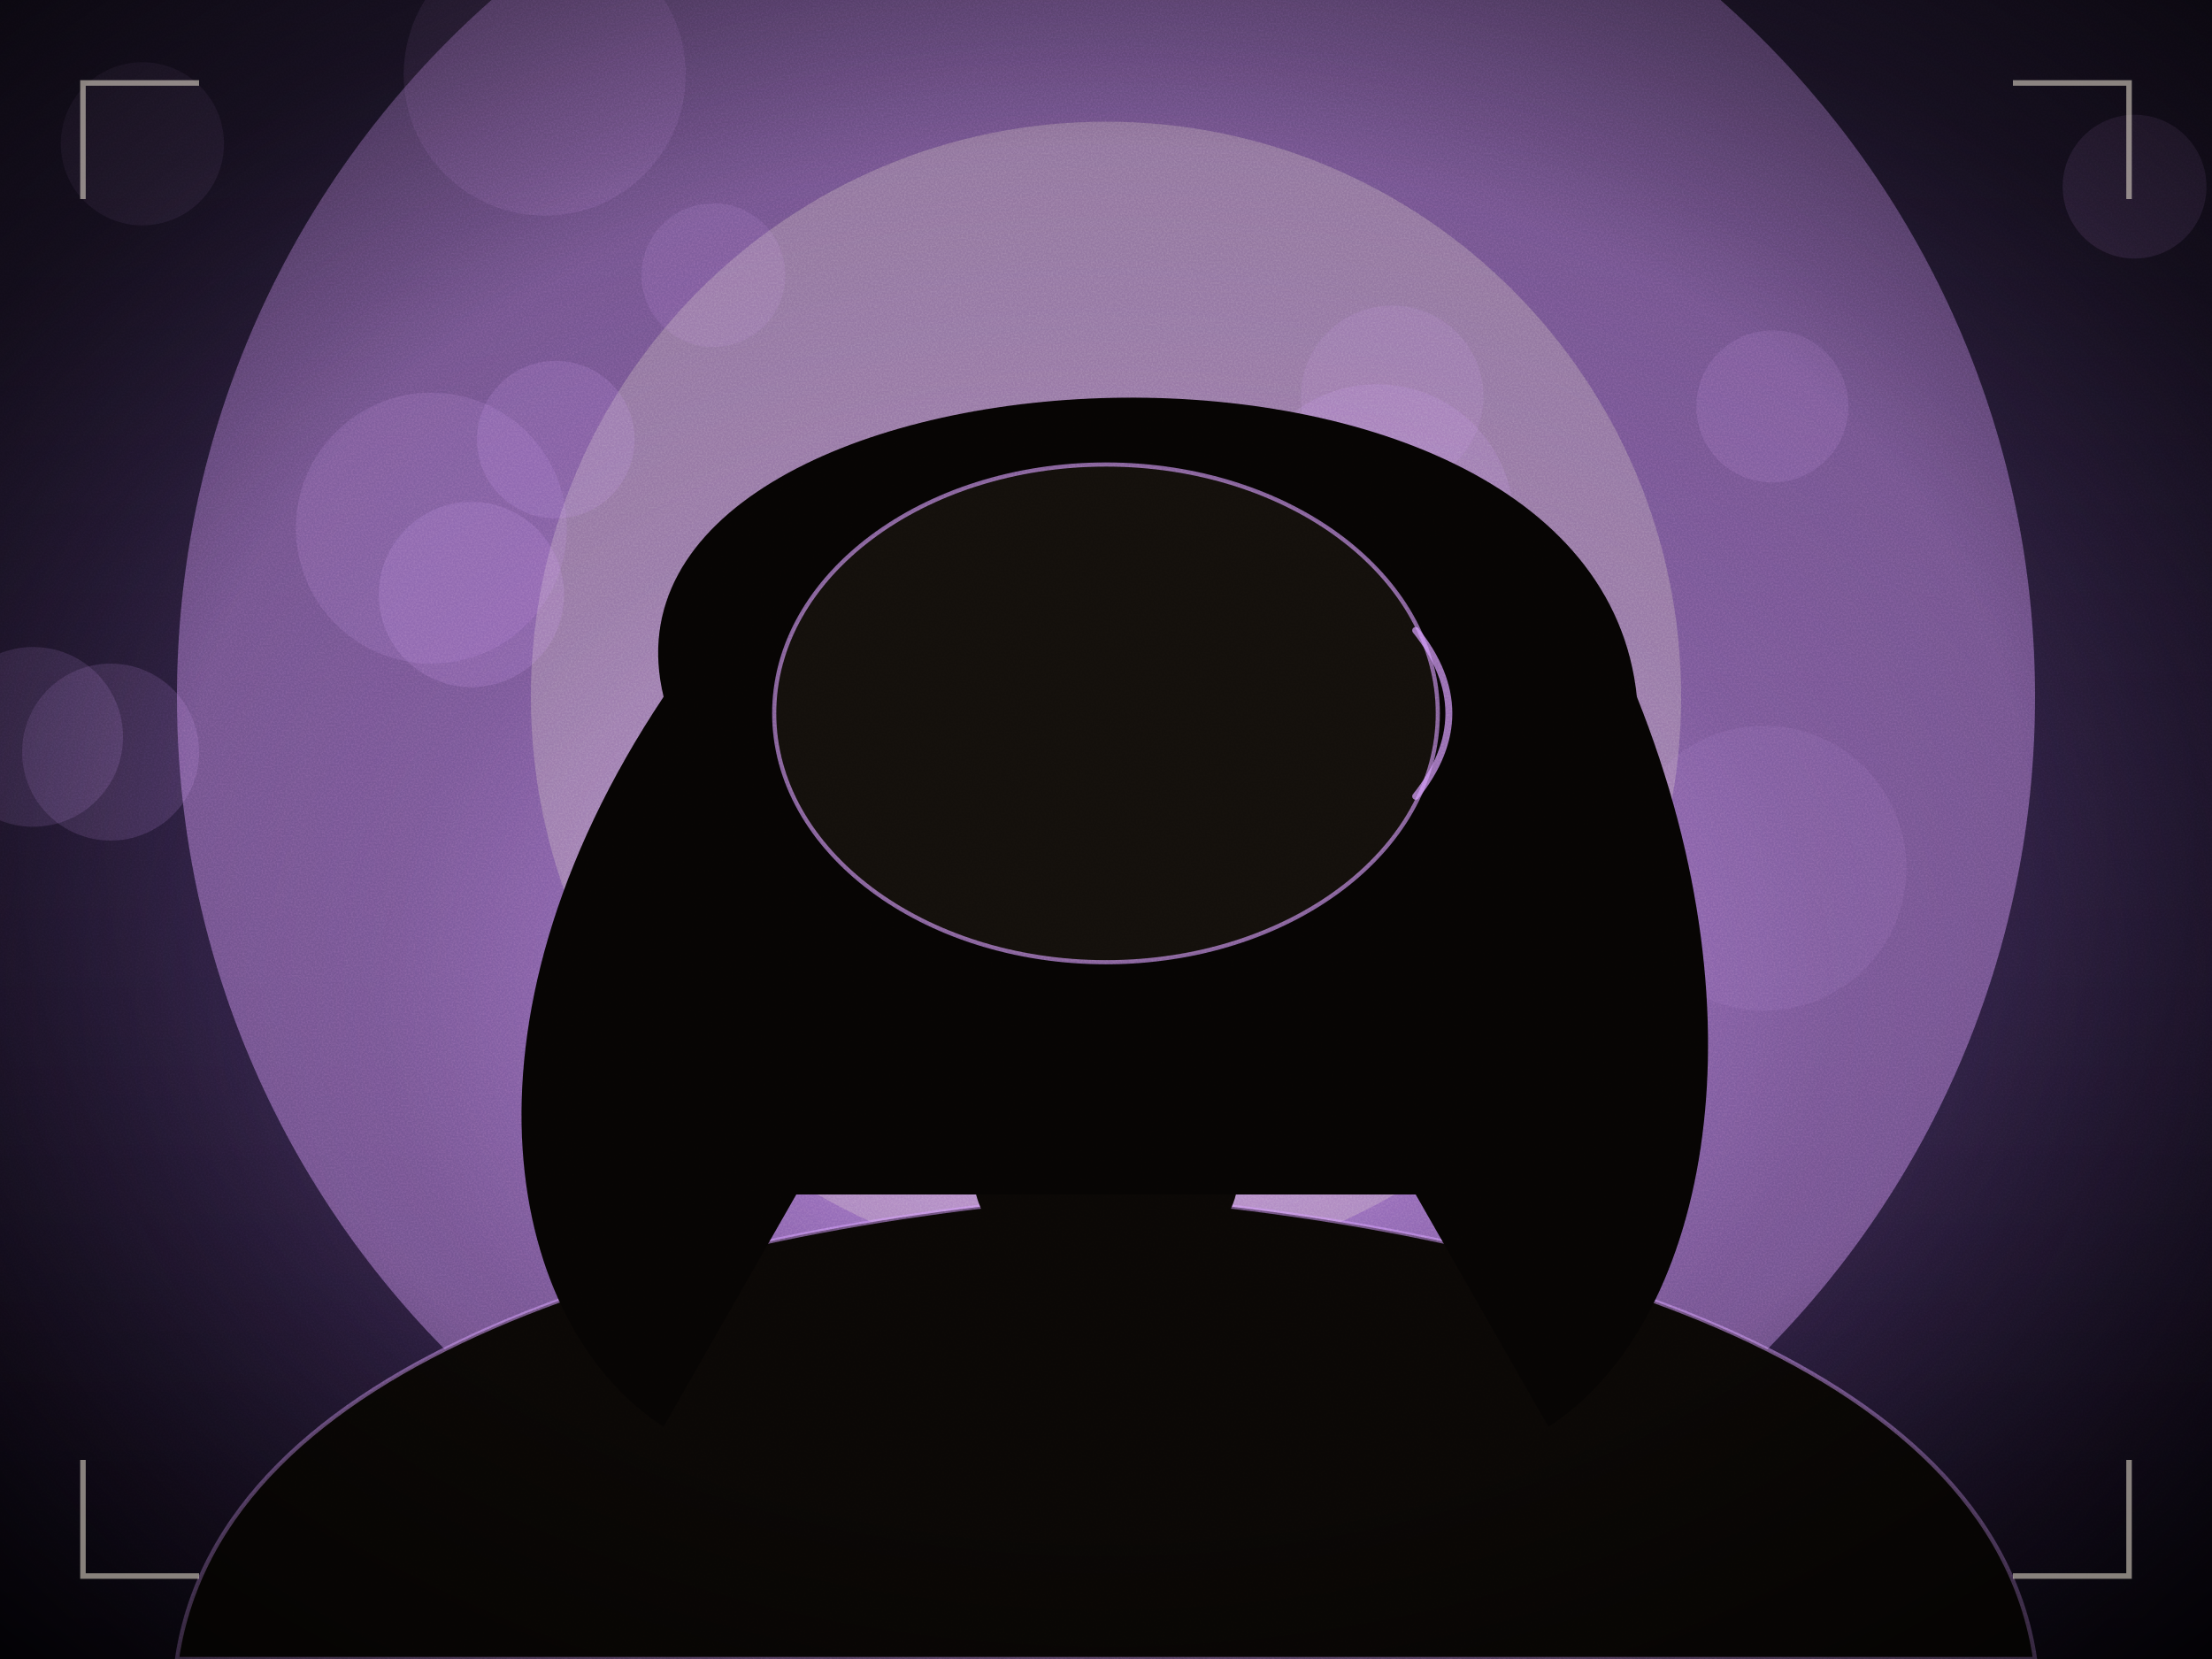
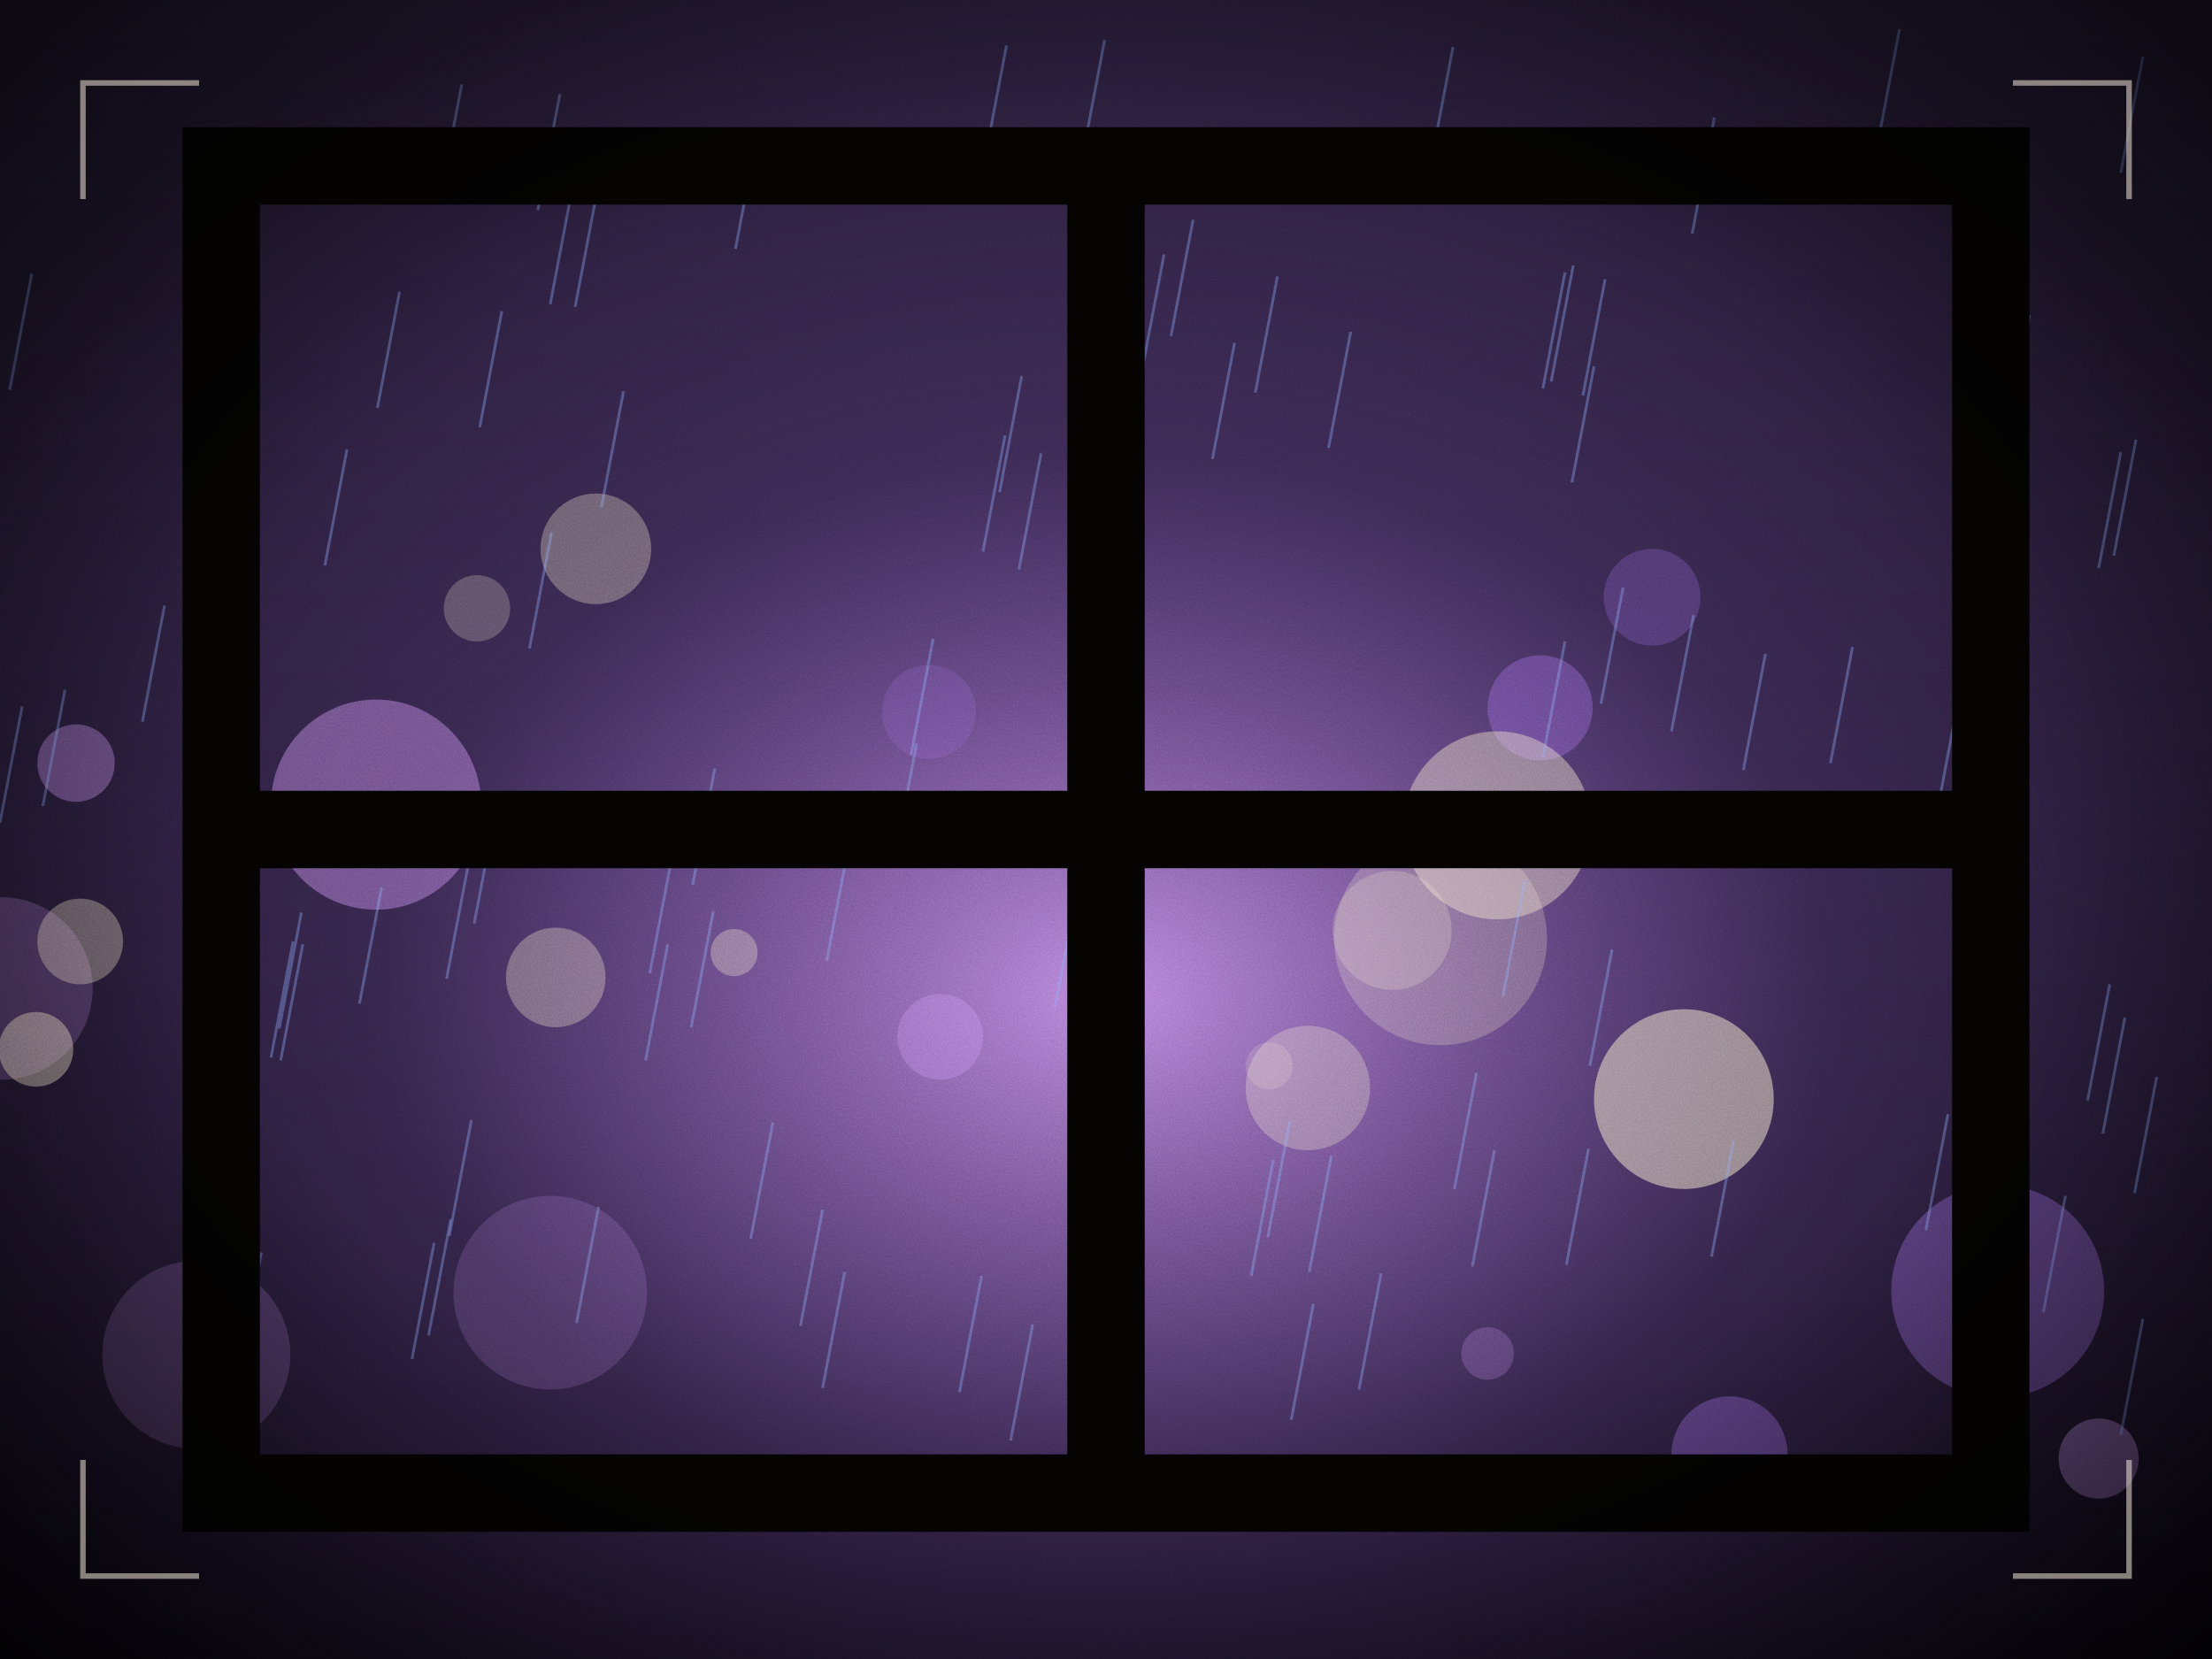
<svg xmlns="http://www.w3.org/2000/svg" width="1600" height="1200" viewBox="0 0 1600 1200" preserveAspectRatio="xMidYMid slice">
  <defs>
-     <linearGradient id="bg243014" x1="0" y1="0" x2="0" y2="1">
+     <linearGradient id="bg440999" x1="0" y1="0" x2="0" y2="1">
      <stop offset="0" stop-color="#241a33" />
      <stop offset="1" stop-color="#08050d" />
    </linearGradient>
-     <radialGradient id="gl243014" cx="50%" cy="60%" r="65%">
+     <radialGradient id="gl440999" cx="50%" cy="60%" r="65%">
      <stop offset="0" stop-color="#d9a0ff" stop-opacity=".85" />
      <stop offset=".5" stop-color="#a070e0" stop-opacity=".25" />
      <stop offset="1" stop-color="#a070e0" stop-opacity="0" />
    </radialGradient>
-     <radialGradient id="vg243014" cx="50%" cy="50%" r="75%">
+     <radialGradient id="vg440999" cx="50%" cy="50%" r="75%">
      <stop offset=".55" stop-color="#000" stop-opacity="0" />
      <stop offset="1" stop-color="#000" stop-opacity=".78" />
    </radialGradient>
-     <filter id="gr243014" x="0" y="0" width="100%" height="100%">
+     <filter id="bl440999" x="-10%" y="-10%" width="120%" height="120%">
+       <feGaussianBlur stdDeviation="3.2" />
+     </filter>
+     <filter id="bg2440999" x="-20%" y="-20%" width="140%" height="140%">
+       <feGaussianBlur stdDeviation="14" />
+     </filter>
+     <filter id="gr440999" x="0" y="0" width="100%" height="100%">
      <feTurbulence type="fractalNoise" baseFrequency=".8" numOctaves="2" seed="3" />
      <feColorMatrix values="0 0 0 0 1  0 0 0 0 .96  0 0 0 0 .88  0 0 0 .8 -.28" />
    </filter>
-     <filter id="ro243014" x="-5%" y="-5%" width="110%" height="110%">
+     <filter id="ro440999" x="-5%" y="-5%" width="110%" height="110%">
      <feTurbulence type="fractalNoise" baseFrequency=".02" numOctaves="3" seed="5" result="n" />
      <feDisplacementMap in="SourceGraphic" in2="n" scale="19.2" />
    </filter>
  </defs>
-   <rect width="1600" height="1200" fill="url(#bg243014)" />
-   <rect width="1600" height="1200" fill="url(#gl243014)" />
-   <circle cx="800.0" cy="504.0" r="672.0" fill="#d9a0ff" opacity=".42" />
-   <circle cx="800.0" cy="504.0" r="416.0" fill="#fff3d6" opacity=".22" />
-   <circle cx="402" cy="318" r="57" fill="#d9a0ff" opacity="0.15" />
-   <circle cx="996" cy="377" r="99" fill="#d9a0ff" opacity="0.15" />
-   <circle cx="1282" cy="294" r="55" fill="#d9a0ff" opacity="0.12" />
-   <circle cx="80" cy="544" r="64" fill="#d9a0ff" opacity="0.15" />
-   <circle cx="1276" cy="628" r="103" fill="#d9a0ff" opacity="0.08" />
-   <circle cx="312" cy="382" r="98" fill="#d9a0ff" opacity="0.13" />
-   <circle cx="516" cy="199" r="52" fill="#d9a0ff" opacity="0.11" />
-   <circle cx="103" cy="104" r="59" fill="#d9a0ff" opacity="0.10" />
-   <circle cx="24" cy="533" r="65" fill="#d9a0ff" opacity="0.15" />
-   <circle cx="1544" cy="135" r="52" fill="#d9a0ff" opacity="0.16" />
-   <circle cx="823" cy="404" r="82" fill="#d9a0ff" opacity="0.09" />
-   <circle cx="1007" cy="287" r="66" fill="#d9a0ff" opacity="0.12" />
-   <circle cx="394" cy="54" r="102" fill="#d9a0ff" opacity="0.12" />
-   <circle cx="341" cy="430" r="67" fill="#d9a0ff" opacity="0.16" />
-   <path d="M128.0 1200 C160.0 984 480.0 888.0 800.0 864.0 C1120.0 888.0 1440.0 984 1472.0 1200Z" fill="#0b0806" stroke="#d9a0ff" stroke-opacity=".5" stroke-width="3" />
-   <rect x="704.0" y="672" width="192.0" height="240.0" rx="64.0" fill="#0b0806" />
-   <path d="M480.0 504.0 C416.0 240.0 1152.0 192.0 1184.0 504.0 C1280.0 744.0 1232.0 960.0 1120.0 1032.0 L1024.0 864.0 L576.0 864.0 L480.0 1032.0 C368.0 960.0 320.0 744.0 480.0 504.0Z" fill="#070504" />
-   <ellipse cx="800.0" cy="516.0" rx="240.0" ry="180.0" fill="#14100c" stroke="#d9a0ff" stroke-opacity=".6" stroke-width="3" />
-   <path d="M1024.0 456.0 q48.0 60.0 0 120.0" fill="none" stroke="#d9a0ff" stroke-opacity=".7" stroke-width="5" stroke-linecap="round" />
-   <rect width="1600" height="1200" fill="url(#vg243014)" />
-   <rect width="1600" height="1200" filter="url(#gr243014)" opacity=".32" style="mix-blend-mode:overlay" />
+   <rect width="1600" height="1200" fill="url(#bg440999)" />
+   <rect width="1600" height="1200" fill="url(#gl440999)" />
+   <circle cx="402" cy="707" r="36" fill="#fff3d6" opacity="0.30" />
+   <circle cx="1251" cy="1052" r="42" fill="#a070e0" opacity="0.37" />
+   <circle cx="431" cy="397" r="40" fill="#fff3d6" opacity="0.29" />
+   <circle cx="1445" cy="934" r="77" fill="#a070e0" opacity="0.38" />
+   <circle cx="1195" cy="432" r="35" fill="#a070e0" opacity="0.26" />
+   <circle cx="672" cy="515" r="34" fill="#a070e0" opacity="0.21" />
+   <circle cx="531" cy="689" r="17" fill="#fff3d6" opacity="0.30" />
+   <circle cx="1518" cy="1055" r="29" fill="#d9a0ff" opacity="0.37" />
+   <circle cx="680" cy="750" r="31" fill="#d9a0ff" opacity="0.28" />
+   <circle cx="1007" cy="673" r="43" fill="#fff3d6" opacity="0.21" />
+   <circle cx="345" cy="440" r="24" fill="#fff3d6" opacity="0.22" />
+   <circle cx="1042" cy="679" r="77" fill="#fff3d6" opacity="0.22" />
+   <circle cx="156" cy="962" r="20" fill="#d9a0ff" opacity="0.40" />
+   <circle cx="946" cy="787" r="45" fill="#fff3d6" opacity="0.27" />
+   <circle cx="272" cy="582" r="76" fill="#d9a0ff" opacity="0.39" />
+   <circle cx="1" cy="715" r="66" fill="#d9a0ff" opacity="0.22" />
+   <circle cx="58" cy="681" r="31" fill="#fff3d6" opacity="0.33" />
+   <circle cx="26" cy="759" r="27" fill="#fff3d6" opacity="0.42" />
+   <circle cx="1114" cy="512" r="38" fill="#a070e0" opacity="0.39" />
+   <circle cx="1076" cy="979" r="19" fill="#d9a0ff" opacity="0.21" />
+   <circle cx="1218" cy="795" r="65" fill="#fff3d6" opacity="0.48" />
+   <circle cx="918" cy="771" r="17" fill="#fff3d6" opacity="0.16" />
+   <circle cx="1083" cy="597" r="68" fill="#fff3d6" opacity="0.39" />
+   <circle cx="398" cy="935" r="70" fill="#d9a0ff" opacity="0.16" />
+   <circle cx="142" cy="980" r="68" fill="#d9a0ff" opacity="0.19" />
+   <circle cx="55" cy="552" r="28" fill="#d9a0ff" opacity="0.35" />
+   <g stroke="#8fb3ff" stroke-opacity=".35" stroke-width="2">
+     <path d="M251 325 l-16 84" />
+     <path d="M185 474 l-16 84" />
+     <path d="M1132 197 l-16 84" />
+     <path d="M1340 468 l-16 84" />
+     <path d="M433 873 l-16 84" />
+     <path d="M1463 904 l-16 84" />
+     <path d="M1153 265 l-16 84" />
+     <path d="M486 620 l-16 84" />
+     <path d="M405 68 l-16 84" />
+     <path d="M1277 473 l-16 84" />
+     <path d="M341 810 l-16 84" />
+     <path d="M1254 825 l-16 84" />
+     <path d="M1560 779 l-16 84" />
+     <path d="M1494 865 l-16 84" />
+     <path d="M559 812 l-16 84" />
+     <path d="M119 438 l-16 84" />
+     <path d="M1550 954 l-16 84" />
+     <path d="M812 884 l-16 84" />
+     <path d="M334 61 l-16 84" />
+     <path d="M1081 832 l-16 84" />
+     <path d="M977 240 l-16 84" />
+     <path d="M753 328 l-16 84" />
+     <path d="M483 683 l-16 84" />
+     <path d="M1161 202 l-16 84" />
+     <path d="M165 473 l-16 84" />
+     <path d="M339 624 l-16 84" />
+     <path d="M1138 192 l-16 84" />
+     <path d="M1545 318 l-16 84" />
+     <path d="M1468 228 l-16 84" />
+     <path d="M921 839 l-16 84" />
+     <path d="M219 683 l-16 84" />
+     <path d="M451 283 l-16 84" />
+     <path d="M1149 831 l-16 84" />
+     <path d="M842 184 l-16 84" />
+     <path d="M16 511 l-16 84" />
+     <path d="M663 538 l-16 84" />
+     <path d="M779 645 l-16 84" />
+     <path d="M314 899 l-16 84" />
+     <path d="M1240 85 l-16 84" />
+     <path d="M189 906 l-16 84" />
+     <path d="M23 198 l-16 84" />
+     <path d="M1374 21 l-16 84" />
+     <path d="M933 811 l-16 84" />
+     <path d="M1068 776 l-16 84" />
+     <path d="M414 136 l-16 84" />
+     <path d="M359 584 l-16 84" />
+     <path d="M893 248 l-16 84" />
+     <path d="M999 921 l-16 84" />
+     <path d="M363 225 l-16 84" />
+     <path d="M675 462 l-16 84" />
+     <path d="M1225 445 l-16 84" />
+     <path d="M47 499 l-16 84" />
+     <path d="M1534 327 l-16 84" />
+     <path d="M1051 34 l-16 84" />
+     <path d="M1103 637 l-16 84" />
+     <path d="M548 96 l-16 84" />
+     <path d="M517 556 l-16 84" />
+     <path d="M863 159 l-16 84" />
+     <path d="M614 611 l-16 84" />
+     <path d="M1537 736 l-16 84" />
+     <path d="M727 315 l-16 84" />
+     <path d="M950 943 l-16 84" />
+     <path d="M1409 806 l-16 84" />
+     <path d="M218 660 l-16 84" />
+     <path d="M924 200 l-16 84" />
+     <path d="M289 211 l-16 84" />
+     <path d="M1166 687 l-16 84" />
+     <path d="M799 29 l-16 84" />
+     <path d="M326 882 l-16 84" />
+     <path d="M963 836 l-16 84" />
+     <path d="M1550 41 l-16 84" />
+     <path d="M595 875 l-16 84" />
+     <path d="M710 923 l-16 84" />
+     <path d="M1450 504 l-16 84" />
+     <path d="M1465 765 l-16 84" />
+     <path d="M432 138 l-16 84" />
+     <path d="M212 681 l-16 84" />
+     <path d="M1132 464 l-16 84" />
+     <path d="M167 583 l-16 84" />
+     <path d="M1413 525 l-16 84" />
+     <path d="M1526 712 l-16 84" />
+     <path d="M739 272 l-16 84" />
+     <path d="M747 958 l-16 84" />
+     <path d="M728 33 l-16 84" />
+     <path d="M1174 425 l-16 84" />
+     <path d="M611 920 l-16 84" />
+     <path d="M516 659 l-16 84" />
+     <path d="M399 385 l-16 84" />
+     <path d="M184 652 l-16 84" />
+     <path d="M276 642 l-16 84" />
+   </g>
+   <g fill="none" stroke="#050403" stroke-width="56">
+     <rect x="160.0" y="120.0" width="1280.0" height="960.0" />
+     <path d="M800.0 120.0 V1080.0 M160.0 600.0 H1440.0" />
+   </g>
+   <rect width="1600" height="1200" fill="url(#vg440999)" />
+   <rect width="1600" height="1200" filter="url(#gr440999)" opacity=".32" style="mix-blend-mode:overlay" />
  <g fill="none" stroke="#efe6d4" stroke-opacity=".55" stroke-width="4.0">
    <path d="M60.0 144.0 V60.0 H144.0 M1456.0 60.0 H1540.0 V144.0 M60.0 1056.0 V1140.0 H144.0 M1456.0 1140.0 H1540.0 V1056.0" />
  </g>
</svg>
